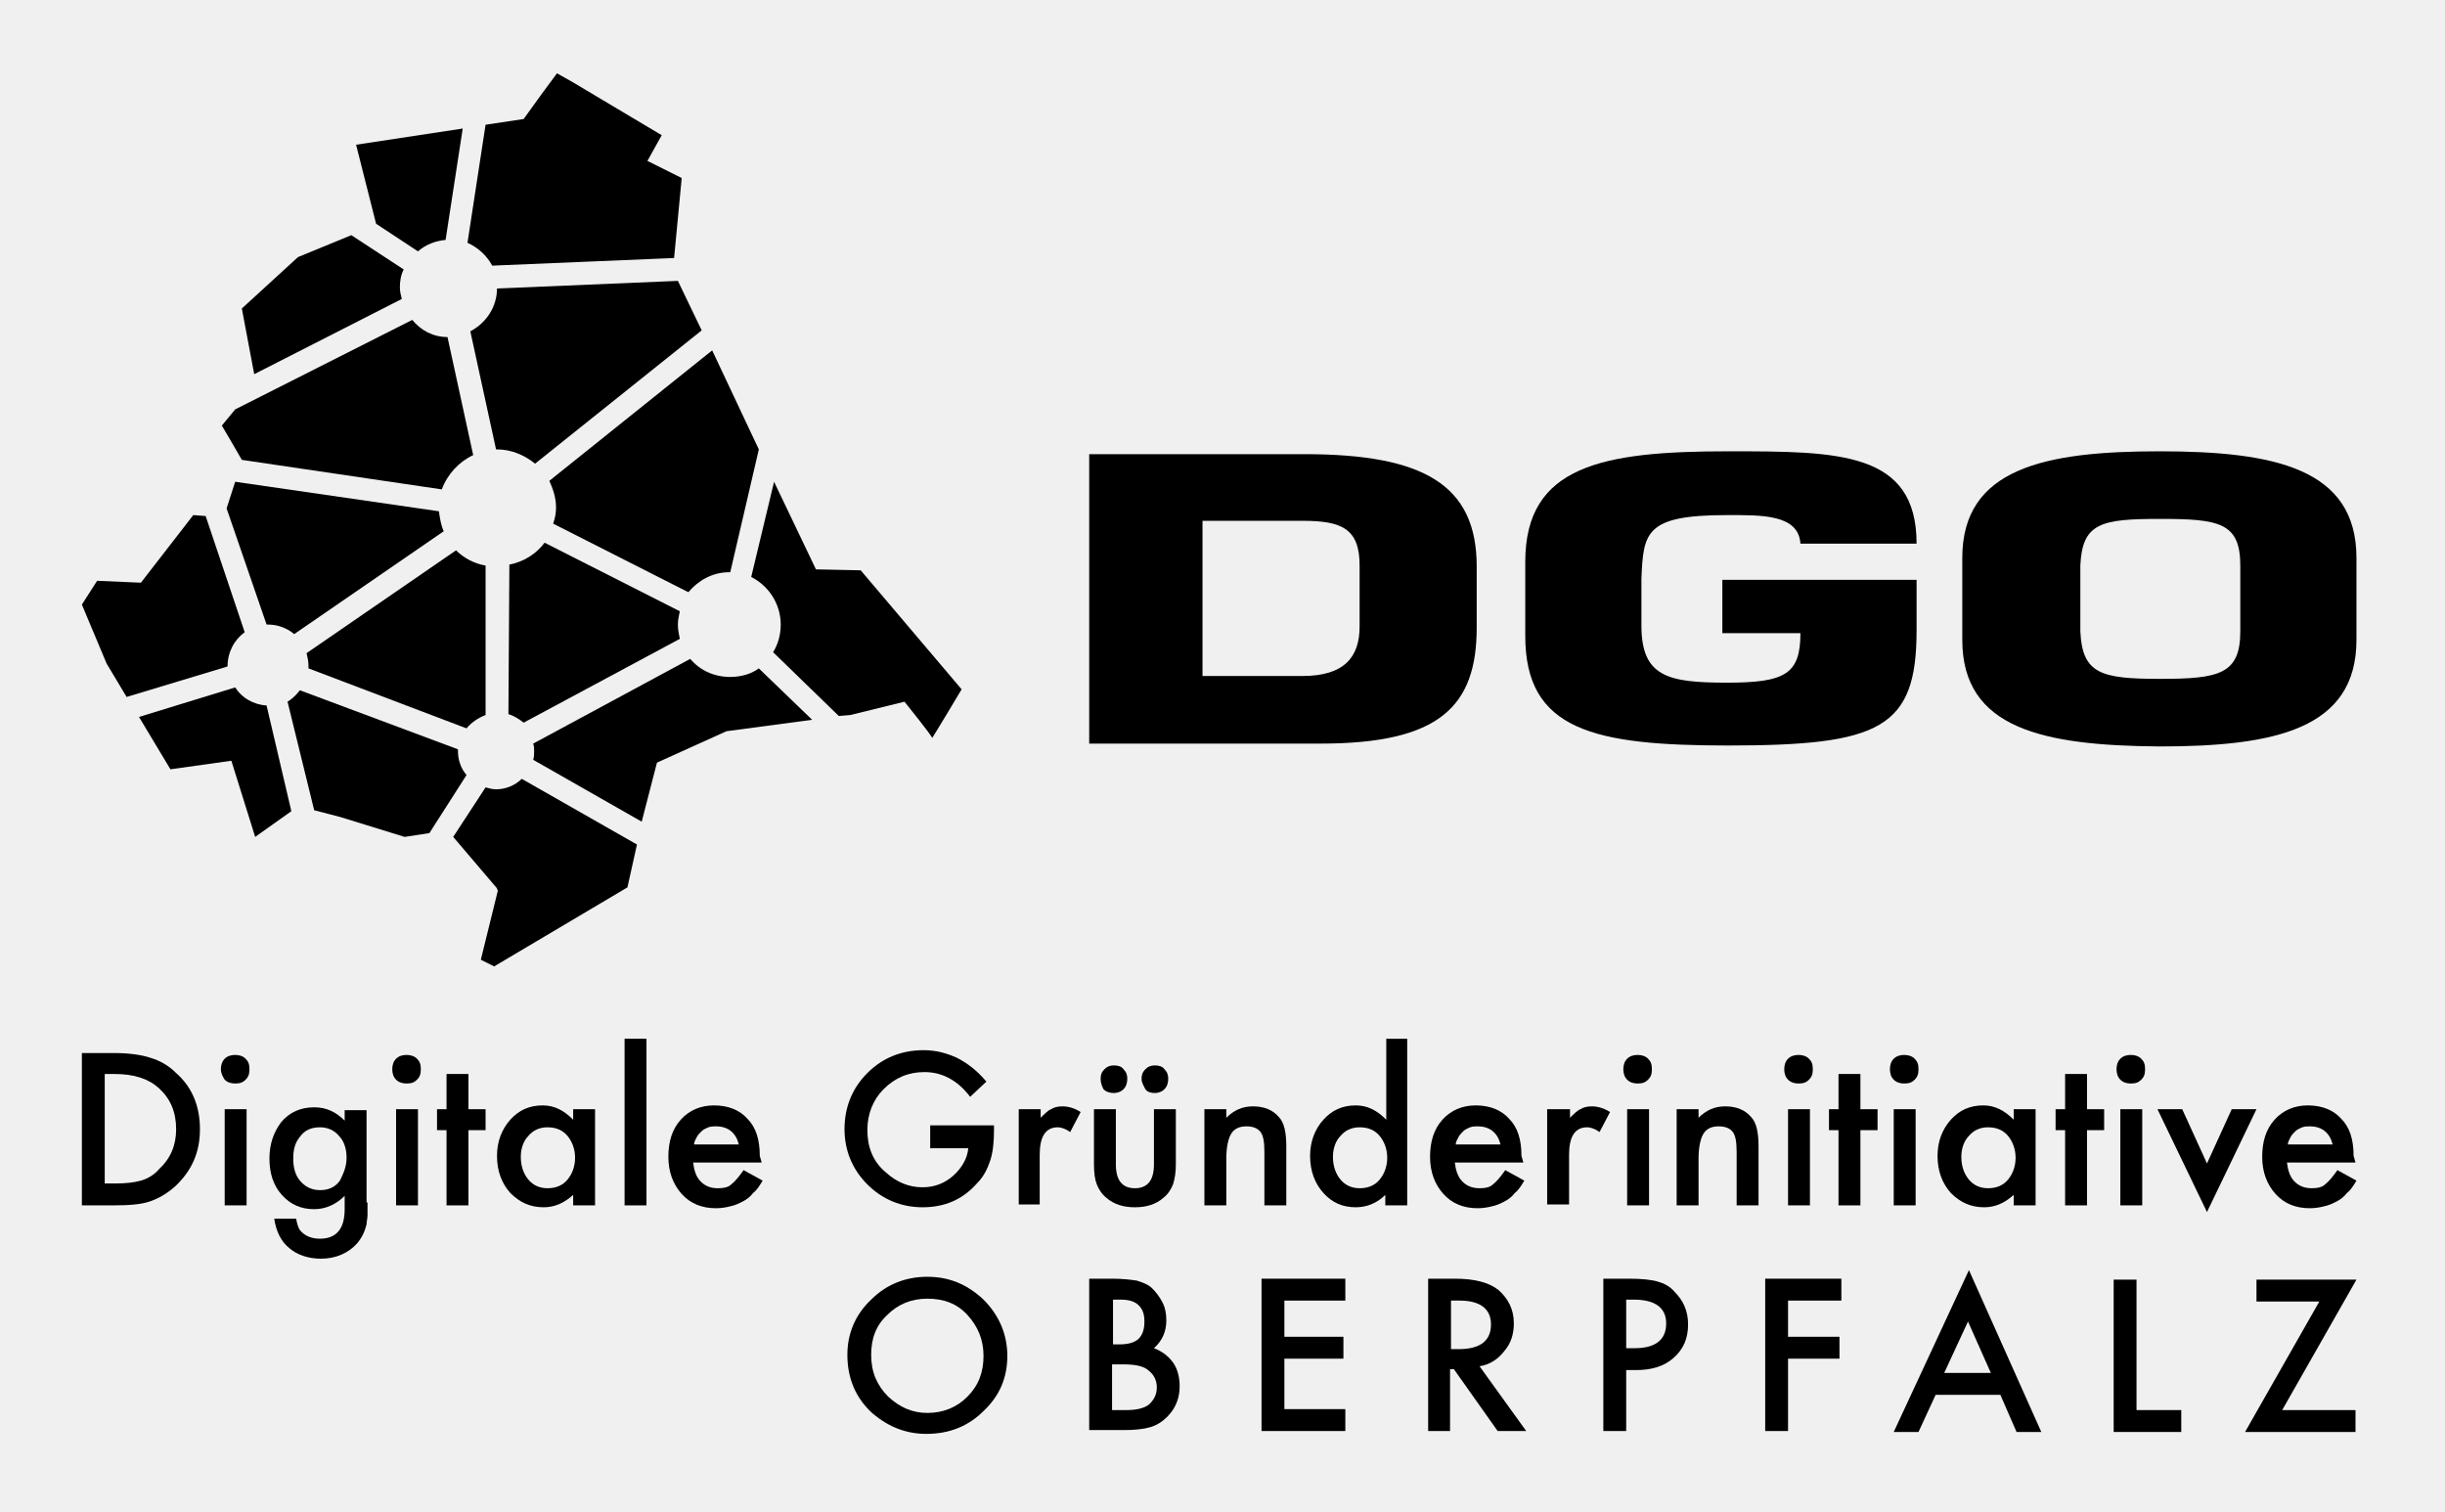
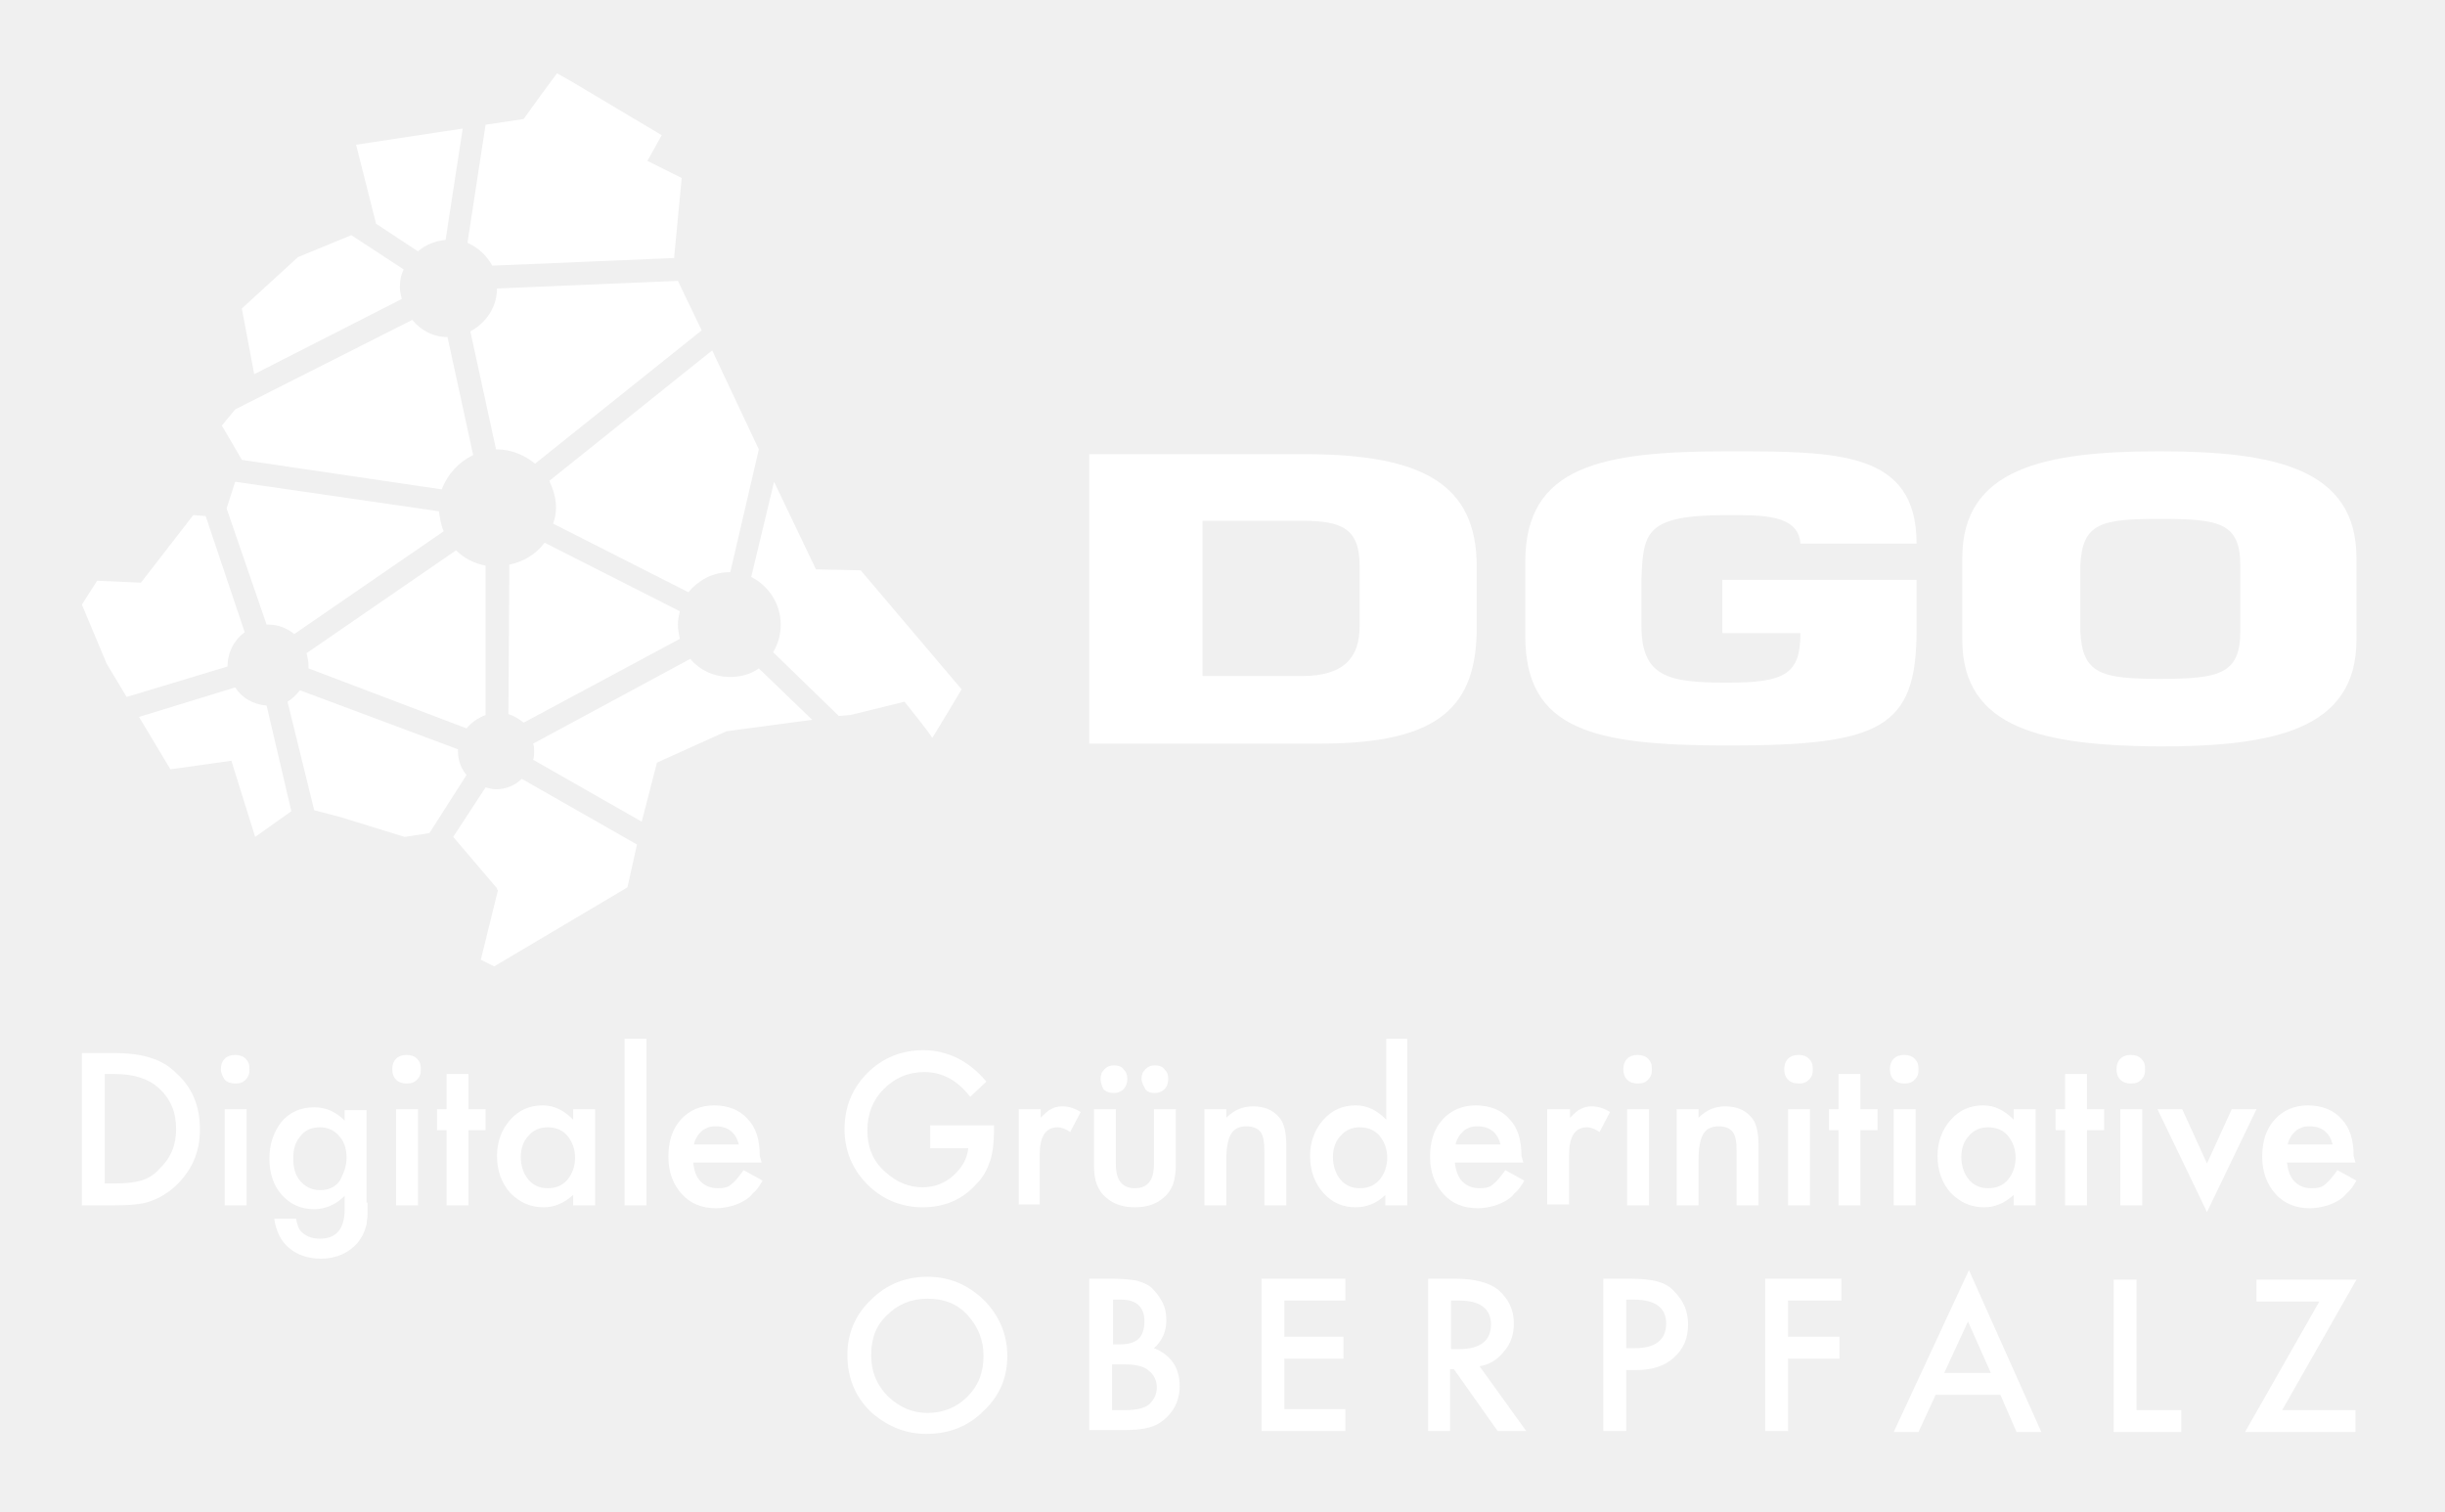
<svg xmlns="http://www.w3.org/2000/svg" version="1.1" id="Ebene_1" x="0px" y="0px" viewBox="0 0 256.8 158.8" style="enable-background:new 0 0 256.8 158.8;" xml:space="preserve">
  <style type="text/css">
- 	.st0{fill:#000000;}
+ 	.st0{fill:#fff;}
</style>
  <g>
    <path class="st0" d="M8.6,126.6v-16H12c1.6,0,2.9,0.2,3.8,0.5c1,0.3,1.9,0.8,2.7,1.6c1.7,1.5,2.5,3.5,2.5,5.9c0,2.5-0.9,4.4-2.6,6   c-0.9,0.8-1.8,1.3-2.7,1.6c-0.9,0.3-2.1,0.4-3.8,0.4H8.6z M11,124.3h1.1c1.1,0,2-0.1,2.7-0.3c0.7-0.2,1.4-0.6,1.9-1.2   c1.2-1.1,1.8-2.5,1.8-4.2c0-1.8-0.6-3.2-1.8-4.3c-1.1-1-2.6-1.5-4.7-1.5H11V124.3z" />
    <path class="st0" d="M23.2,112.3c0-0.4,0.1-0.8,0.4-1.1c0.3-0.3,0.7-0.4,1.1-0.4c0.4,0,0.8,0.1,1.1,0.4c0.3,0.3,0.4,0.6,0.4,1.1   s-0.1,0.8-0.4,1.1c-0.3,0.3-0.6,0.4-1.1,0.4c-0.4,0-0.8-0.1-1.1-0.4C23.4,113.1,23.2,112.7,23.2,112.3z M25.9,116.5v10.1h-2.3   v-10.1H25.9z" />
    <path class="st0" d="M38.6,126.3c0,0.5,0,0.9,0,1.3c0,0.4-0.1,0.7-0.1,1c-0.2,0.8-0.5,1.4-1,2c-0.9,1-2.2,1.6-3.8,1.6   c-1.3,0-2.5-0.4-3.3-1.1c-0.9-0.7-1.4-1.8-1.6-3.1h2.3c0.1,0.5,0.2,0.9,0.4,1.2c0.5,0.6,1.2,0.9,2.1,0.9c1.7,0,2.6-1,2.6-3.1v-1.4   c-0.9,0.9-2,1.4-3.2,1.4c-1.4,0-2.5-0.5-3.4-1.5c-0.9-1-1.3-2.3-1.3-3.8c0-1.5,0.4-2.7,1.2-3.8c0.9-1.1,2.1-1.6,3.5-1.6   c1.3,0,2.3,0.5,3.2,1.4v-1.1h2.3V126.3z M36.4,121.6c0-1-0.3-1.8-0.8-2.3c-0.5-0.6-1.2-0.9-2-0.9c-0.9,0-1.6,0.3-2.1,1   c-0.5,0.6-0.7,1.3-0.7,2.3c0,0.9,0.2,1.7,0.7,2.3c0.5,0.6,1.2,1,2.1,1c0.9,0,1.6-0.3,2.1-1C36.1,123.2,36.4,122.5,36.4,121.6z" />
    <path class="st0" d="M41.2,112.3c0-0.4,0.1-0.8,0.4-1.1c0.3-0.3,0.7-0.4,1.1-0.4c0.4,0,0.8,0.1,1.1,0.4c0.3,0.3,0.4,0.6,0.4,1.1   s-0.1,0.8-0.4,1.1c-0.3,0.3-0.6,0.4-1.1,0.4c-0.4,0-0.8-0.1-1.1-0.4C41.3,113.1,41.2,112.7,41.2,112.3z M43.9,116.5v10.1h-2.3   v-10.1H43.9z" />
    <path class="st0" d="M49.2,118.7v7.9h-2.3v-7.9h-1v-2.2h1v-3.7h2.3v3.7H51v2.2H49.2z" />
    <path class="st0" d="M60.2,116.5h2.3v10.1h-2.3v-1.1c-1,0.9-2,1.3-3.1,1.3c-1.4,0-2.5-0.5-3.5-1.5c-0.9-1-1.4-2.3-1.4-3.9   c0-1.5,0.5-2.8,1.4-3.8c0.9-1,2-1.5,3.4-1.5c1.2,0,2.2,0.5,3.2,1.5V116.5z M54.7,121.5c0,1,0.3,1.8,0.8,2.4c0.5,0.6,1.2,0.9,2,0.9   c0.9,0,1.6-0.3,2.1-0.9c0.5-0.6,0.8-1.4,0.8-2.3c0-0.9-0.3-1.7-0.8-2.3c-0.5-0.6-1.2-0.9-2.1-0.9c-0.8,0-1.5,0.3-2,0.9   C55,119.8,54.7,120.6,54.7,121.5z" />
    <path class="st0" d="M67.9,109.1v17.5h-2.3v-17.5H67.9z" />
    <path class="st0" d="M80,122.1h-7.2c0.1,0.8,0.3,1.5,0.8,2c0.5,0.5,1.1,0.7,1.8,0.7c0.6,0,1.1-0.1,1.4-0.4c0.4-0.3,0.8-0.8,1.3-1.5   l2,1.1c-0.3,0.5-0.6,1-1,1.3c-0.3,0.4-0.7,0.7-1.1,0.9c-0.4,0.2-0.8,0.4-1.3,0.5c-0.4,0.1-0.9,0.2-1.5,0.2c-1.5,0-2.7-0.5-3.6-1.5   c-0.9-1-1.4-2.3-1.4-3.9c0-1.6,0.4-2.9,1.3-3.9c0.9-1,2.1-1.5,3.5-1.5c1.5,0,2.7,0.5,3.5,1.4c0.9,0.9,1.3,2.2,1.3,3.9L80,122.1z    M77.6,120.2c-0.3-1.2-1.1-1.9-2.4-1.9c-0.3,0-0.5,0-0.8,0.1c-0.2,0.1-0.5,0.2-0.7,0.4c-0.2,0.2-0.4,0.4-0.5,0.6   c-0.1,0.2-0.3,0.5-0.3,0.8H77.6z" />
    <path class="st0" d="M97.8,118.2h6.6v0.5c0,1.2-0.1,2.3-0.4,3.2c-0.3,0.9-0.7,1.7-1.4,2.4c-1.5,1.7-3.4,2.5-5.7,2.5   c-2.2,0-4.2-0.8-5.8-2.4c-1.6-1.6-2.4-3.6-2.4-5.8c0-2.3,0.8-4.3,2.4-5.9c1.6-1.6,3.6-2.4,5.9-2.4c1.3,0,2.4,0.3,3.5,0.8   c1,0.5,2.1,1.3,3.1,2.5l-1.7,1.6c-1.3-1.7-2.9-2.6-4.8-2.6c-1.7,0-3.1,0.6-4.3,1.8c-1.1,1.1-1.7,2.6-1.7,4.3c0,1.8,0.6,3.3,1.9,4.4   c1.2,1.1,2.5,1.6,3.9,1.6c1.2,0,2.3-0.4,3.2-1.2c0.9-0.8,1.5-1.8,1.6-2.9h-4V118.2z" />
    <path class="st0" d="M107,116.5h2.3v0.9c0.4-0.4,0.8-0.8,1.1-0.9c0.3-0.2,0.7-0.3,1.2-0.3c0.6,0,1.3,0.2,1.9,0.6l-1.1,2.1   c-0.4-0.3-0.9-0.5-1.3-0.5c-1.3,0-1.9,1-1.9,2.9v5.2H107V116.5z" />
    <path class="st0" d="M117.2,116.5v5.8c0,1.7,0.7,2.5,2,2.5c1.3,0,2-0.8,2-2.5v-5.8h2.3v5.8c0,0.8-0.1,1.5-0.3,2.1   c-0.2,0.5-0.5,1-1,1.4c-0.8,0.7-1.8,1-3,1c-1.2,0-2.2-0.3-3-1c-0.5-0.4-0.8-0.9-1-1.4c-0.2-0.5-0.3-1.2-0.3-2.1v-5.8H117.2z    M115.6,113.3c0-0.4,0.1-0.7,0.4-1c0.3-0.3,0.6-0.4,1-0.4c0.4,0,0.8,0.1,1,0.4c0.3,0.3,0.4,0.6,0.4,1c0,0.4-0.1,0.8-0.4,1.1   c-0.3,0.3-0.7,0.4-1,0.4c-0.4,0-0.8-0.1-1.1-0.4C115.7,114,115.6,113.7,115.6,113.3z M119.9,113.3c0-0.4,0.1-0.7,0.4-1   c0.3-0.3,0.6-0.4,1-0.4c0.4,0,0.8,0.1,1,0.4c0.3,0.3,0.4,0.6,0.4,1c0,0.4-0.1,0.8-0.4,1.1c-0.3,0.3-0.7,0.4-1,0.4   c-0.4,0-0.8-0.1-1-0.4C120.1,114,119.9,113.7,119.9,113.3z" />
    <path class="st0" d="M126.5,116.5h2.3v0.9c0.8-0.8,1.7-1.2,2.8-1.2c1.2,0,2.1,0.4,2.7,1.1c0.6,0.6,0.8,1.7,0.8,3.1v6.2h-2.3v-5.6   c0-1-0.1-1.7-0.4-2.1c-0.3-0.4-0.8-0.6-1.5-0.6c-0.8,0-1.3,0.3-1.6,0.8c-0.3,0.5-0.5,1.4-0.5,2.6v4.9h-2.3V116.5z" />
    <path class="st0" d="M145.5,109.1h2.3v17.5h-2.3v-1.1c-0.9,0.9-2,1.3-3.1,1.3c-1.4,0-2.5-0.5-3.4-1.5c-0.9-1-1.4-2.3-1.4-3.9   c0-1.5,0.5-2.8,1.4-3.8c0.9-1,2-1.5,3.4-1.5c1.2,0,2.2,0.5,3.2,1.5V109.1z M140,121.5c0,1,0.3,1.8,0.8,2.4c0.5,0.6,1.2,0.9,2,0.9   c0.9,0,1.6-0.3,2.1-0.9c0.5-0.6,0.8-1.4,0.8-2.3c0-0.9-0.3-1.7-0.8-2.3c-0.5-0.6-1.2-0.9-2.1-0.9c-0.8,0-1.5,0.3-2,0.9   C140.3,119.8,140,120.6,140,121.5z" />
    <path class="st0" d="M160,122.1h-7.2c0.1,0.8,0.3,1.5,0.8,2c0.5,0.5,1.1,0.7,1.8,0.7c0.6,0,1.1-0.1,1.4-0.4   c0.4-0.3,0.8-0.8,1.3-1.5l2,1.1c-0.3,0.5-0.6,1-1,1.3c-0.3,0.4-0.7,0.7-1.1,0.9s-0.8,0.4-1.3,0.5c-0.4,0.1-0.9,0.2-1.5,0.2   c-1.5,0-2.7-0.5-3.6-1.5c-0.9-1-1.4-2.3-1.4-3.9c0-1.6,0.4-2.9,1.3-3.9c0.9-1,2.1-1.5,3.5-1.5c1.5,0,2.7,0.5,3.5,1.4   c0.9,0.9,1.3,2.2,1.3,3.9L160,122.1z M157.6,120.2c-0.3-1.2-1.1-1.9-2.4-1.9c-0.3,0-0.5,0-0.8,0.1c-0.2,0.1-0.5,0.2-0.7,0.4   c-0.2,0.2-0.4,0.4-0.5,0.6c-0.1,0.2-0.3,0.5-0.3,0.8H157.6z" />
    <path class="st0" d="M162.6,116.5h2.3v0.9c0.4-0.4,0.8-0.8,1.1-0.9c0.3-0.2,0.7-0.3,1.2-0.3c0.6,0,1.3,0.2,1.9,0.6l-1.1,2.1   c-0.4-0.3-0.9-0.5-1.3-0.5c-1.3,0-1.9,1-1.9,2.9v5.2h-2.3V116.5z" />
    <path class="st0" d="M170.5,112.3c0-0.4,0.1-0.8,0.4-1.1c0.3-0.3,0.7-0.4,1.1-0.4c0.4,0,0.8,0.1,1.1,0.4c0.3,0.3,0.4,0.6,0.4,1.1   s-0.1,0.8-0.4,1.1c-0.3,0.3-0.6,0.4-1.1,0.4c-0.4,0-0.8-0.1-1.1-0.4C170.6,113.1,170.5,112.7,170.5,112.3z M173.2,116.5v10.1h-2.3   v-10.1H173.2z" />
    <path class="st0" d="M176.1,116.5h2.3v0.9c0.8-0.8,1.7-1.2,2.8-1.2c1.2,0,2.1,0.4,2.7,1.1c0.6,0.6,0.8,1.7,0.8,3.1v6.2h-2.3v-5.6   c0-1-0.1-1.7-0.4-2.1c-0.3-0.4-0.8-0.6-1.5-0.6c-0.8,0-1.3,0.3-1.6,0.8c-0.3,0.5-0.5,1.4-0.5,2.6v4.9h-2.3V116.5z" />
    <path class="st0" d="M187.4,112.3c0-0.4,0.1-0.8,0.4-1.1c0.3-0.3,0.7-0.4,1.1-0.4c0.4,0,0.8,0.1,1.1,0.4c0.3,0.3,0.4,0.6,0.4,1.1   s-0.1,0.8-0.4,1.1c-0.3,0.3-0.6,0.4-1.1,0.4c-0.4,0-0.8-0.1-1.1-0.4C187.5,113.1,187.4,112.7,187.4,112.3z M190.1,116.5v10.1h-2.3   v-10.1H190.1z" />
    <path class="st0" d="M195.4,118.7v7.9h-2.3v-7.9h-1v-2.2h1v-3.7h2.3v3.7h1.8v2.2H195.4z" />
    <path class="st0" d="M198.5,112.3c0-0.4,0.1-0.8,0.4-1.1c0.3-0.3,0.7-0.4,1.1-0.4c0.4,0,0.8,0.1,1.1,0.4c0.3,0.3,0.4,0.6,0.4,1.1   s-0.1,0.8-0.4,1.1c-0.3,0.3-0.6,0.4-1.1,0.4c-0.4,0-0.8-0.1-1.1-0.4C198.6,113.1,198.5,112.7,198.5,112.3z M201.2,116.5v10.1h-2.3   v-10.1H201.2z" />
    <path class="st0" d="M211.5,116.5h2.3v10.1h-2.3v-1.1c-1,0.9-2,1.3-3.1,1.3c-1.4,0-2.5-0.5-3.5-1.5c-0.9-1-1.4-2.3-1.4-3.9   c0-1.5,0.5-2.8,1.4-3.8c0.9-1,2-1.5,3.4-1.5c1.2,0,2.2,0.5,3.2,1.5V116.5z M206,121.5c0,1,0.3,1.8,0.8,2.4c0.5,0.6,1.2,0.9,2,0.9   c0.9,0,1.6-0.3,2.1-0.9c0.5-0.6,0.8-1.4,0.8-2.3c0-0.9-0.3-1.7-0.8-2.3c-0.5-0.6-1.2-0.9-2.1-0.9c-0.8,0-1.5,0.3-2,0.9   C206.3,119.8,206,120.6,206,121.5z" />
    <path class="st0" d="M219.2,118.7v7.9h-2.3v-7.9h-1v-2.2h1v-3.7h2.3v3.7h1.8v2.2H219.2z" />
    <path class="st0" d="M222.3,112.3c0-0.4,0.1-0.8,0.4-1.1c0.3-0.3,0.7-0.4,1.1-0.4c0.4,0,0.8,0.1,1.1,0.4c0.3,0.3,0.4,0.6,0.4,1.1   s-0.1,0.8-0.4,1.1c-0.3,0.3-0.6,0.4-1.1,0.4c-0.4,0-0.8-0.1-1.1-0.4C222.4,113.1,222.3,112.7,222.3,112.3z M225,116.5v10.1h-2.3   v-10.1H225z" />
    <path class="st0" d="M229.2,116.5l2.6,5.7l2.6-5.7h2.6l-5.2,10.8l-5.2-10.8H229.2z" />
    <path class="st0" d="M247.4,122.1h-7.2c0.1,0.8,0.3,1.5,0.8,2c0.5,0.5,1.1,0.7,1.8,0.7c0.6,0,1.1-0.1,1.4-0.4   c0.4-0.3,0.8-0.8,1.3-1.5l2,1.1c-0.3,0.5-0.6,1-1,1.3c-0.3,0.4-0.7,0.7-1.1,0.9s-0.8,0.4-1.3,0.5c-0.4,0.1-0.9,0.2-1.5,0.2   c-1.5,0-2.7-0.5-3.6-1.5c-0.9-1-1.4-2.3-1.4-3.9c0-1.6,0.4-2.9,1.3-3.9c0.9-1,2.1-1.5,3.5-1.5c1.5,0,2.7,0.5,3.5,1.4   c0.9,0.9,1.3,2.2,1.3,3.9L247.4,122.1z M245,120.2c-0.3-1.2-1.1-1.9-2.4-1.9c-0.3,0-0.5,0-0.8,0.1c-0.2,0.1-0.5,0.2-0.7,0.4   c-0.2,0.2-0.4,0.4-0.5,0.6c-0.1,0.2-0.3,0.5-0.3,0.8H245z" />
  </g>
  <g>
    <path class="st0" d="M89,142.3c0-2.2,0.8-4.2,2.5-5.8c1.6-1.6,3.6-2.4,5.9-2.4c2.3,0,4.2,0.8,5.9,2.4c1.6,1.6,2.5,3.6,2.5,5.9   c0,2.3-0.8,4.2-2.5,5.8c-1.6,1.6-3.6,2.4-6,2.4c-2.1,0-3.9-0.7-5.6-2.1C89.9,146.9,89,144.8,89,142.3z M91.5,142.3   c0,1.8,0.6,3.2,1.8,4.4c1.2,1.1,2.5,1.7,4.1,1.7c1.7,0,3.1-0.6,4.2-1.7c1.2-1.2,1.7-2.6,1.7-4.3c0-1.7-0.6-3.1-1.7-4.3   c-1.1-1.2-2.5-1.7-4.2-1.7c-1.7,0-3.1,0.6-4.2,1.7C92,139.2,91.5,140.6,91.5,142.3z" />
    <path class="st0" d="M114.4,150.3v-16h2.4c1.1,0,1.9,0.1,2.6,0.2c0.6,0.2,1.2,0.4,1.6,0.8c0.4,0.4,0.8,0.9,1.1,1.5   c0.3,0.6,0.4,1.2,0.4,1.9c0,1.1-0.4,2.1-1.3,2.9c0.8,0.3,1.5,0.8,2,1.5c0.5,0.7,0.7,1.6,0.7,2.5c0,1.2-0.4,2.3-1.3,3.2   c-0.5,0.5-1.1,0.9-1.8,1.1c-0.7,0.2-1.6,0.3-2.7,0.3H114.4z M116.8,141.2h0.8c0.9,0,1.6-0.2,2-0.6c0.4-0.4,0.6-1,0.6-1.8   c0-0.8-0.2-1.3-0.6-1.7c-0.4-0.4-1-0.6-1.9-0.6h-0.8V141.2z M116.8,148.1h1.5c1.1,0,1.9-0.2,2.4-0.6c0.5-0.5,0.8-1,0.8-1.8   c0-0.7-0.3-1.3-0.8-1.7c-0.5-0.5-1.4-0.7-2.7-0.7h-1.2V148.1z" />
    <path class="st0" d="M141.3,136.6h-6.4v3.8h6.2v2.3h-6.2v5.3h6.4v2.3h-8.8v-16h8.8V136.6z" />
    <path class="st0" d="M155.4,143.5l4.9,6.8h-3l-4.6-6.5h-0.4v6.5H150v-16h2.8c2.1,0,3.6,0.4,4.6,1.2c1,0.9,1.6,2,1.6,3.5   c0,1.1-0.3,2.1-1,2.9C157.3,142.8,156.5,143.3,155.4,143.5z M152.4,141.7h0.8c2.3,0,3.4-0.9,3.4-2.6c0-1.6-1.1-2.5-3.3-2.5h-0.9   V141.7z" />
    <path class="st0" d="M170.8,143.8v6.5h-2.4v-16h2.7c1.3,0,2.3,0.1,3,0.3c0.7,0.2,1.3,0.5,1.8,1.1c0.9,0.9,1.4,2,1.4,3.4   c0,1.5-0.5,2.6-1.5,3.5c-1,0.9-2.3,1.3-4,1.3H170.8z M170.8,141.6h0.9c2.2,0,3.3-0.9,3.3-2.6c0-1.6-1.1-2.5-3.4-2.5h-0.8V141.6z" />
    <path class="st0" d="M193.4,136.6h-5.6v3.8h5.4v2.3h-5.4v7.6h-2.4v-16h8V136.6z" />
    <path class="st0" d="M210.1,146.5h-6.8l-1.8,3.9h-2.6l7.9-17l7.6,17h-2.6L210.1,146.5z M209.1,144.2l-2.4-5.4l-2.5,5.4H209.1z" />
    <path class="st0" d="M224.4,134.4v13.7h4.7v2.3H222v-16H224.4z" />
    <path class="st0" d="M239.7,148.1h7.7v2.3h-11.6l7.8-13.7H237v-2.3h10.5L239.7,148.1z" />
  </g>
  <g>
    <path class="st0" d="M114.3,47.7H137c12.5,0,18.1,3.2,18.1,11.8v6.4c0,8.3-3.9,12.2-16.4,12.2h-24.3V47.7z M126.3,71h10.5   c4.4,0,6-2,6-5.2v-6.4c0-3.9-1.9-4.7-6-4.7h-10.5V71z" />
    <path class="st0" d="M189.1,57.1c-0.2-3.1-4.1-3-7.7-3c-8.6,0-8.8,1.8-9,6.7v4.9c0,5.4,2.8,6,9,6c6.1,0,7.7-0.9,7.7-5.2h-8.2v-5.6   h20.4v5.3c0,10.3-3.8,12.1-19.8,12.1c-14.1,0-21.3-1.6-21.3-11.5V59c0-10.1,8.1-11.6,21.3-11.6c11.6,0,19.8,0,19.8,9.7H189.1z" />
    <path class="st0" d="M206.1,67.2v-8.6c0-9.4,8.6-11.2,20.7-11.2c12.1,0,20.7,1.8,20.7,11.2v8.6c0,9.4-8.6,11.2-20.7,11.2   C214.7,78.3,206.1,76.6,206.1,67.2z M235.3,66.3v-6.9c0-4.5-2.2-4.9-8.4-4.9s-8.2,0.4-8.4,4.9v6.9c0.2,4.5,2.2,5,8.4,5   S235.3,70.8,235.3,66.3z" />
  </g>
  <g>
    <g>
      <path class="st0" d="M37.4,15.2l2.1,8.3l4.4,2.9c0.8-0.7,1.8-1.1,2.9-1.2l1.8-11.7L37.4,15.2z" />
      <path class="st0" d="M49.4,34.8l2.7,12.4c0,0,0.1,0,0.1,0c1.5,0,2.9,0.6,4,1.5l17.5-14l-2.5-5.2l-19,0.8    C52.2,32.2,51.1,33.9,49.4,34.8z" />
      <path class="st0" d="M49,81.4c-0.6-0.7-0.9-1.6-0.9-2.5c0-0.1,0-0.2,0-0.2l-16.6-6.2c-0.4,0.5-0.8,0.9-1.3,1.2L33,85.1l2.7,0.7    l6.8,2.1l2.6-0.4L49,81.4z" />
      <path class="st0" d="M28,74.1c-1.4-0.1-2.6-0.8-3.3-1.9l-10.1,3.1l3.3,5.5l6.4-0.9l2.5,8l3.8-2.7L28,74.1z" />
      <path class="st0" d="M89.3,75.1l5.7-1.4c0,0,2.9,3.6,2.9,3.8c0,0.1,3.1-5.1,3.1-5.1L90.4,59.9l-4.7-0.1l-4.4-9.2l-2.4,10    c1.8,0.9,3.1,2.8,3.1,5c0,1.1-0.3,2.1-0.8,2.9l6.9,6.7" />
      <path class="st0" d="M67.4,86.3L56,79.8c0.1-0.3,0.1-0.6,0.1-0.9c0-0.3,0-0.5-0.1-0.8l16.5-8.9c1,1.2,2.5,1.9,4.2,1.9    c1.1,0,2.2-0.3,3-0.9l5.6,5.4l-9,1.2L69,80.1L67.4,86.3z" />
      <path class="st0" d="M28,65.6c0.1,0,0.1,0,0.2,0c1,0,2,0.4,2.7,1l15.7-10.8c-0.3-0.7-0.4-1.4-0.5-2.1l-21.4-3.1l-0.9,2.8L28,65.6z    " />
    </g>
    <g>
      <path class="st0" d="M51,13.1l-1.9,12.4c1.1,0.5,2,1.3,2.6,2.4l19.1-0.8l0.8-8.4L68,16.9l0,0l0,0l1.5-2.7l-9.4-5.6l-1.6-0.9    l-1.7,2.3L55,12.5L51,13.1z" />
    </g>
    <path class="st0" d="M26.7,39.3l15.5-7.9c-0.1-0.4-0.2-0.8-0.2-1.2c0-0.7,0.1-1.3,0.4-1.9l-5.5-3.6L31.3,27l-5.9,5.4L26.7,39.3z" />
    <g>
      <path class="st0" d="M24.3,46.4l1.1,1.9l0,0l21,3.1c0.6-1.6,1.8-2.9,3.3-3.6l-2.7-12.4c-1.5,0-2.8-0.7-3.7-1.8L24.7,43l-1.4,1.7    L24.3,46.4L24.3,46.4z" />
    </g>
    <path class="st0" d="M23.9,70C23.9,69.9,23.9,69.9,23.9,70c0-1.5,0.7-2.8,1.8-3.6l-4.1-12.2l-1.3-0.1l-5.5,7.1L10.2,61l-1.6,2.5   l2.6,6.2l2.1,3.5L23.9,70z" />
    <path class="st0" d="M49,76.5c0.5-0.6,1.2-1.1,2-1.4L51,59.4c-1.2-0.2-2.3-0.8-3.1-1.6L32.2,68.6c0.1,0.4,0.2,0.9,0.2,1.3   c0,0.1,0,0.2,0,0.3L49,76.5z" />
    <path class="st0" d="M71.4,67.1c-0.1-0.5-0.2-1-0.2-1.5c0-0.5,0.1-0.9,0.2-1.4l-14.2-7.2c-0.9,1.2-2.2,2-3.7,2.3l-0.1,15.7   c0.6,0.2,1.1,0.5,1.6,0.9L71.4,67.1z" />
    <path class="st0" d="M74.8,36.8L57.7,50.5c0.4,0.9,0.7,1.8,0.7,2.8c0,0.6-0.1,1.1-0.3,1.7l14.2,7.2c1-1.2,2.5-2.1,4.3-2.1   c0,0,0.1,0,0.1,0l3-12.9L74.8,36.8z" />
    <path class="st0" d="M66.9,88.7l-12.1-6.9c-0.7,0.7-1.7,1.1-2.7,1.1c-0.4,0-0.7-0.1-1.1-0.2l-3.4,5.2l4.6,5.4l0,0.1l0.1,0.1   l-1.8,7.3l1.4,0.7l14-8.3L66.9,88.7z" />
  </g>
</svg>
